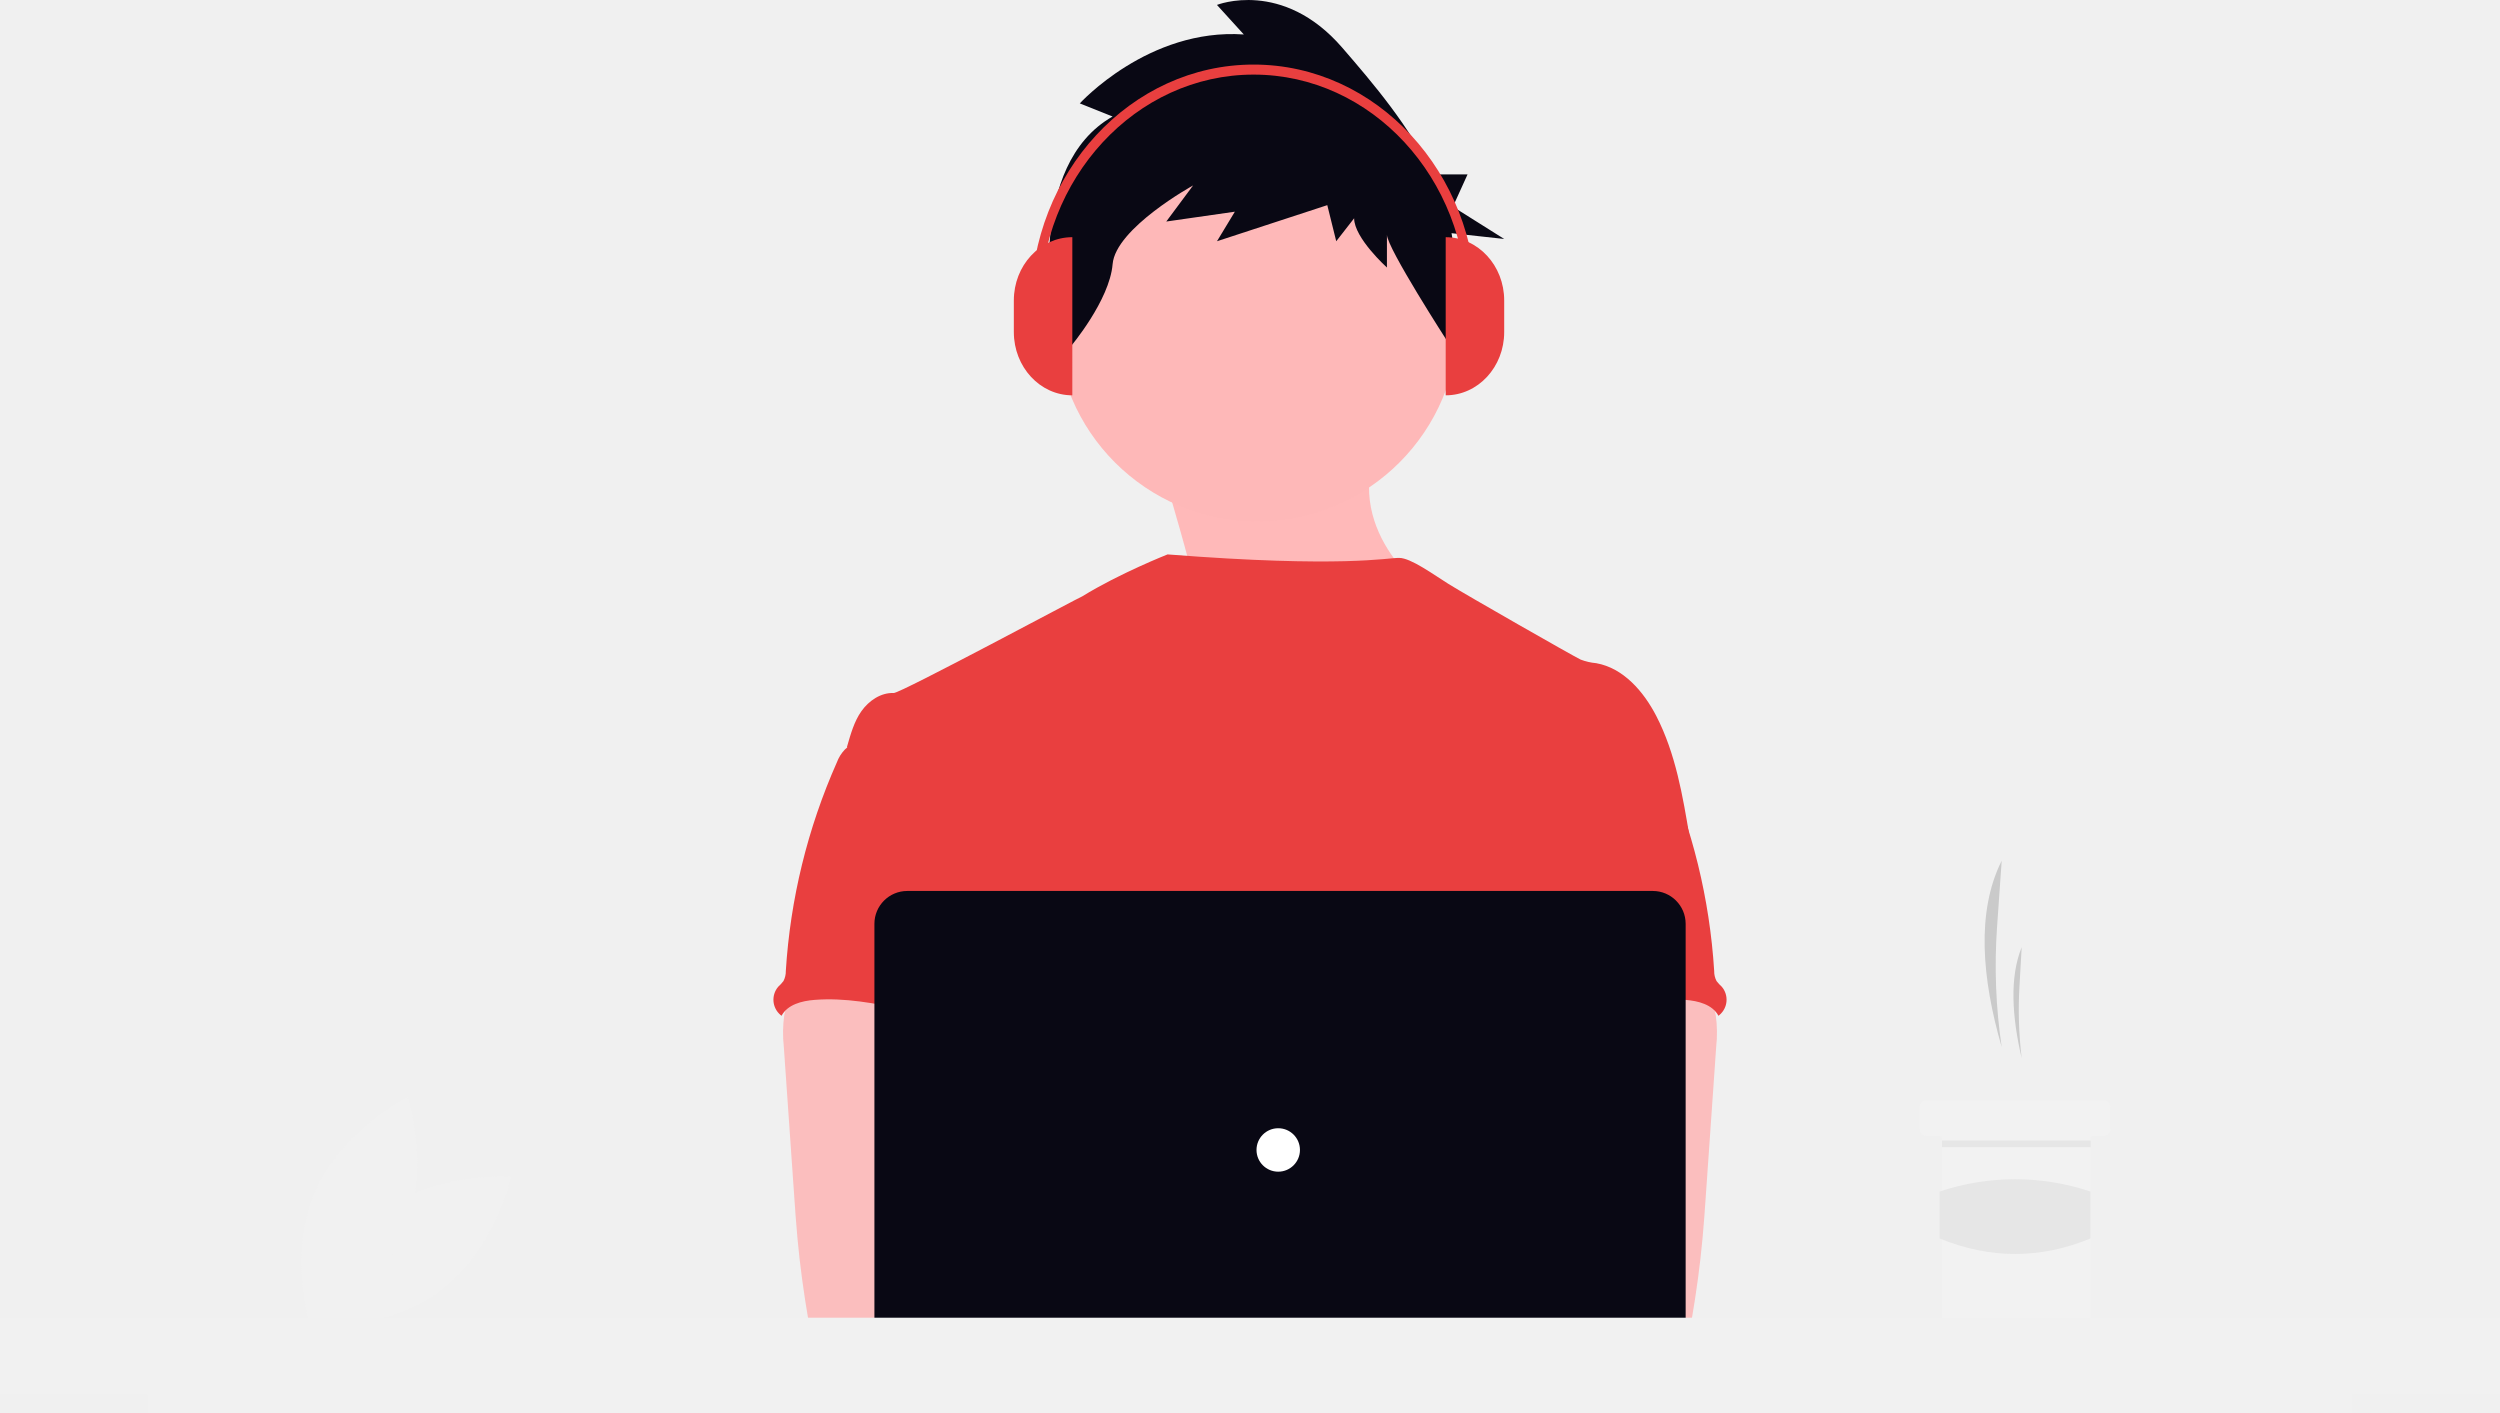
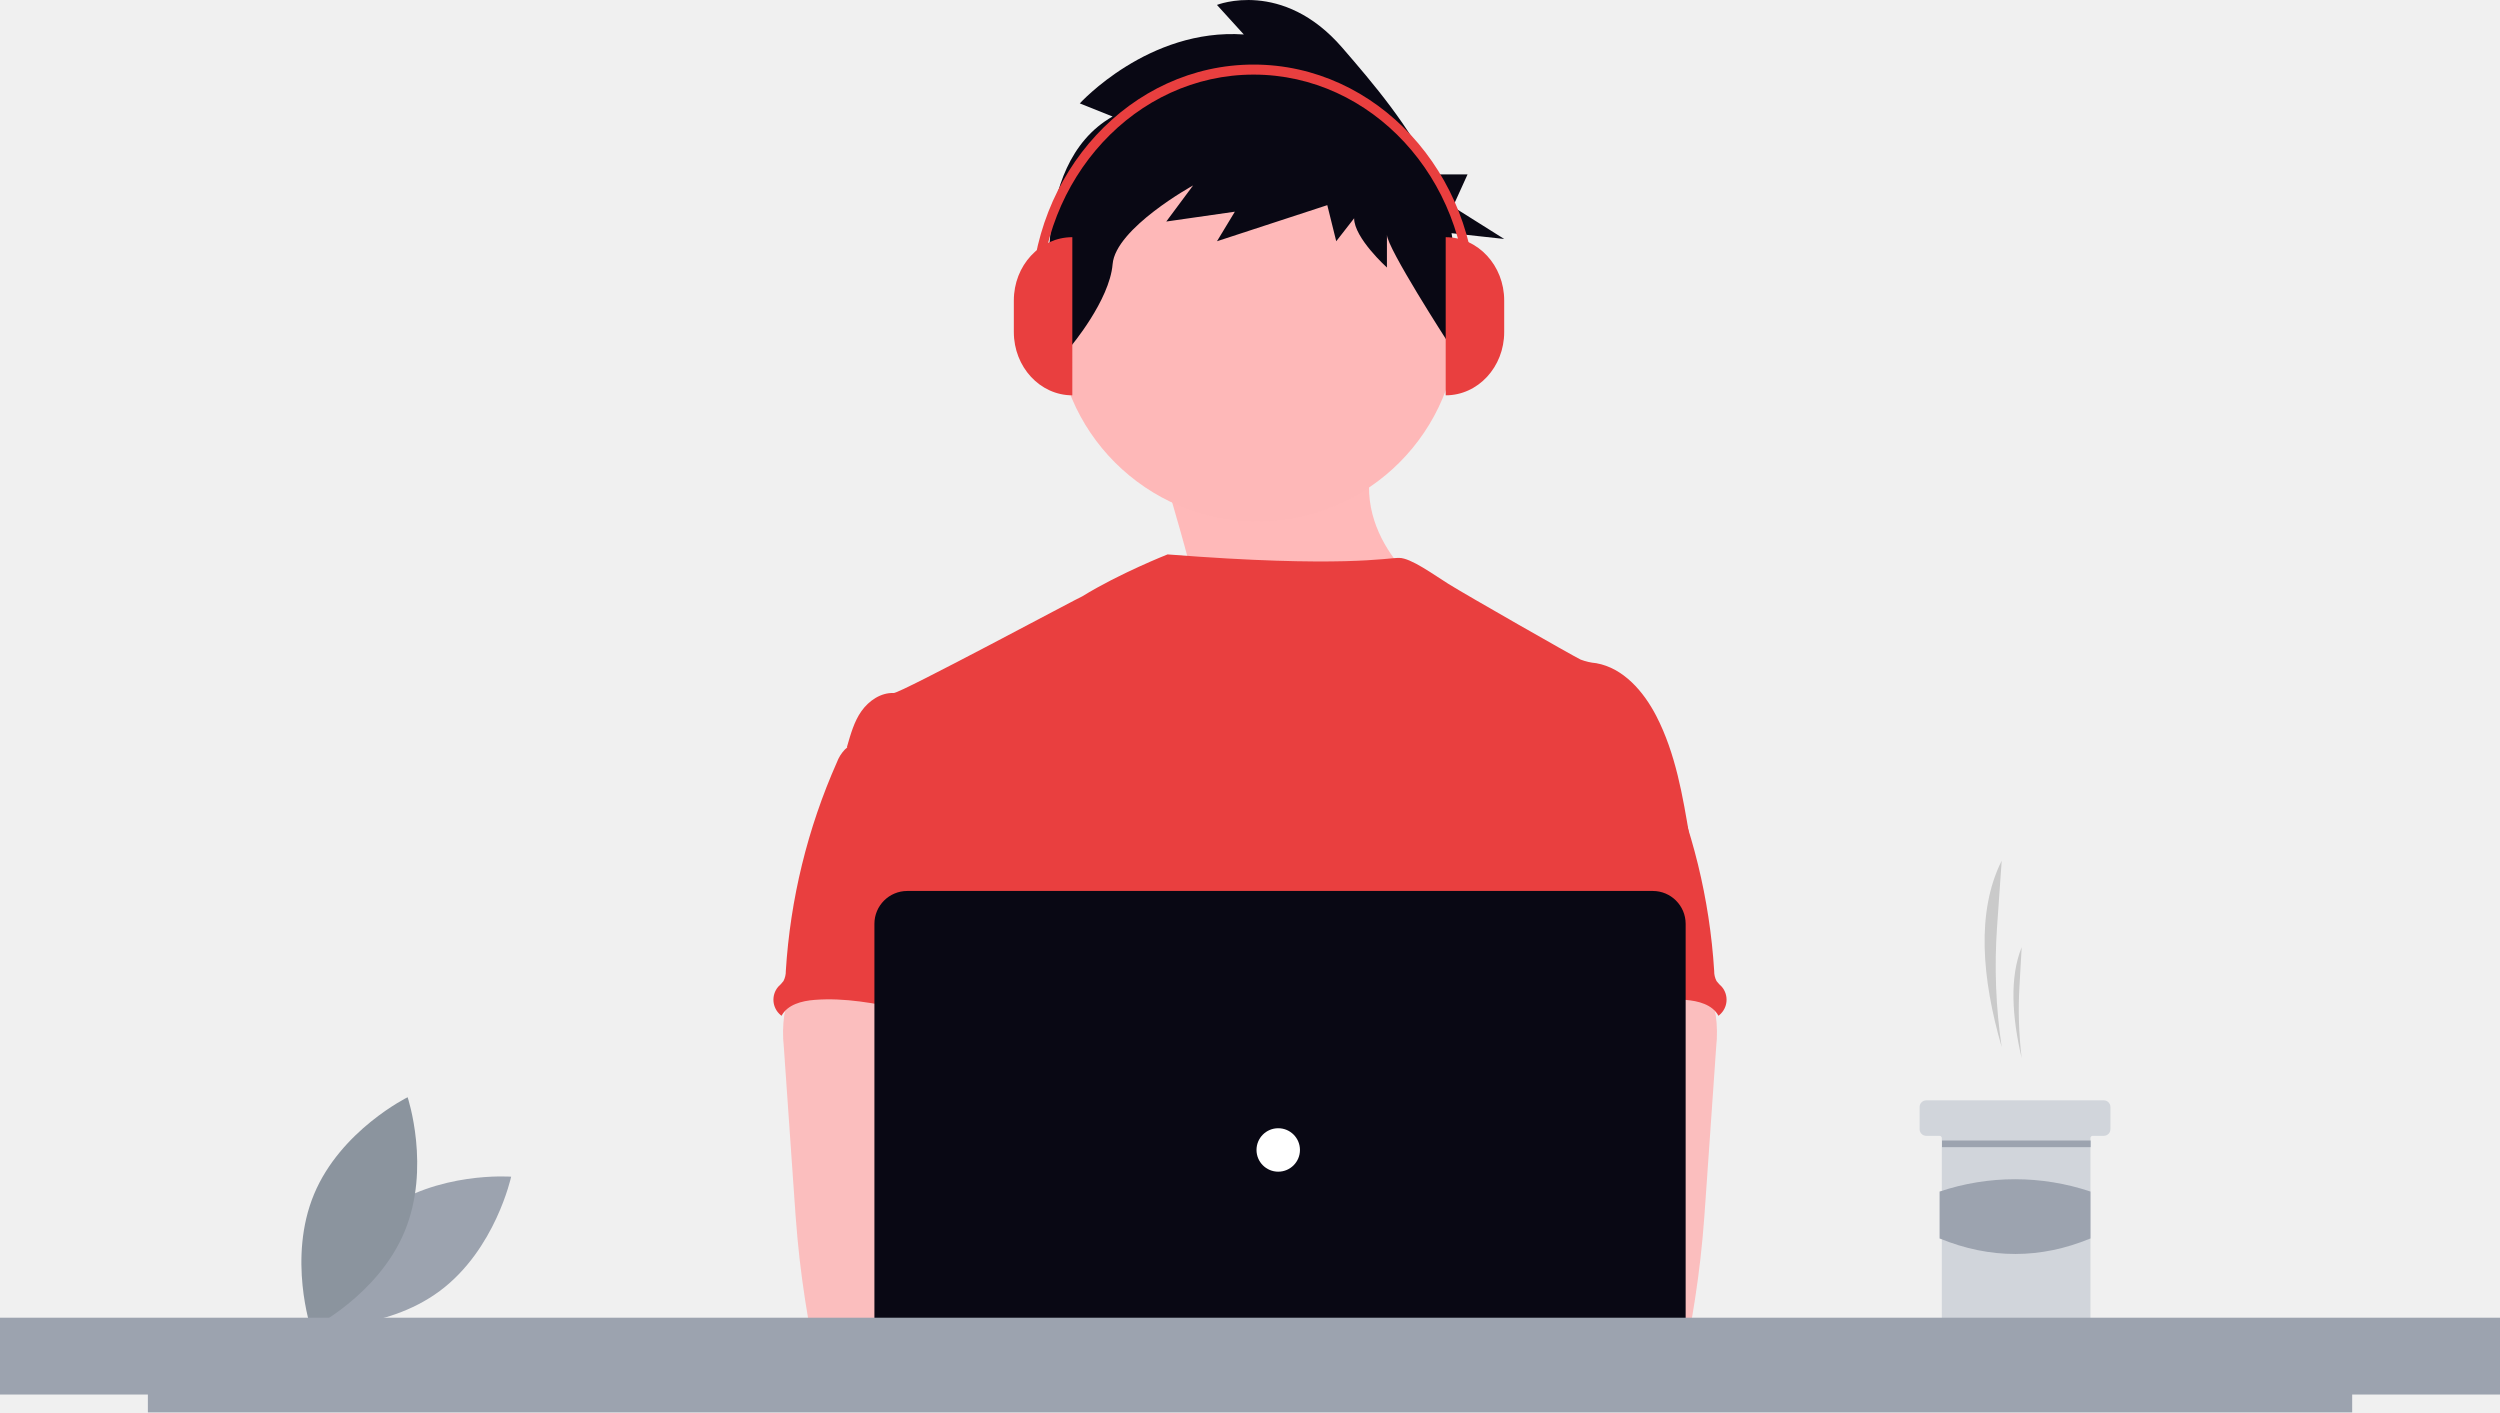
<svg xmlns="http://www.w3.org/2000/svg" width="878.63" height="496.388" viewBox="0 0 878.63 496.388" role="img" artist="Katerina Limpitsouni" source="https://undraw.co/">
  <g id="Group_69" data-name="Group 69" transform="translate(-520.685 -285.112)">
-     <path id="Path_1089-179" data-name="Path 1089" d="M294.716,621.2c-19.511,14.544-25.04,40.135-25.04,40.135s26.1,2.009,45.615-12.535,25.04-40.135,25.04-40.135S314.227,606.659,294.716,621.2Z" transform="translate(360 90)" fill="#f1f1f1" />
-     <path id="Path_1090-180" data-name="Path 1090" d="M302.844,628.032c-9.377,22.456-32.862,34.028-32.862,34.028s-8.281-24.837,1.1-47.293,32.862-34.028,32.862-34.028S312.221,605.576,302.844,628.032Z" transform="translate(360 90)" fill="#f1f1f1" />
+     <path id="Path_1089-179" data-name="Path 1089" d="M294.716,621.2c-19.511,14.544-25.04,40.135-25.04,40.135s26.1,2.009,45.615-12.535,25.04-40.135,25.04-40.135S314.227,606.659,294.716,621.2Z" transform="translate(360 90)" fill="#9ca3af" />
+     <path id="Path_1090-180" data-name="Path 1090" d="M302.844,628.032c-9.377,22.456-32.862,34.028-32.862,34.028s-8.281-24.837,1.1-47.293,32.862-34.028,32.862-34.028S312.221,605.576,302.844,628.032Z" transform="translate(360 90)" fill="#8b949e" />
    <path id="Path_1091-181" data-name="Path 1091" d="M864.187,563.114h0a194.649,194.649,0,0,1-1.633-42.2l1.633-23.307h0C855.187,515.52,857.221,539.09,864.187,563.114Z" transform="translate(360 90)" fill="#cacaca" />
    <path id="Path_274-182" data-name="Path 274" d="M449.813,336.284s23.446,77.372,16.412,86.751,75.028-51.582,75.028-51.582-30.48-21.1-18.757-51.582Z" transform="translate(482.023 122.697)" fill="#ffb9b9" />
    <path id="Path_1092-183" data-name="Path 1092" d="M871.205,567.013h0a143.092,143.092,0,0,1-.786-25.116l.786-13.873h0C866.875,538.683,867.854,552.713,871.205,567.013Z" transform="translate(360 90)" fill="#cacaca" />
-     <path id="Path_1093-184" data-name="Path 1093" d="M902.4,584.17v7.8a2.351,2.351,0,0,1-2.339,2.339h-3.9a.777.777,0,0,0-.78.78V659.03a2.352,2.352,0,0,1-2.339,2.339H845.476a2.341,2.341,0,0,1-2.339-2.339V595.087a.782.782,0,0,0-.78-.78h-4.679a2.341,2.341,0,0,1-2.339-2.339v-7.8a2.336,2.336,0,0,1,2.339-2.339h62.383A2.346,2.346,0,0,1,902.4,584.17Z" transform="translate(360 90)" fill="#f2f2f2" />
-     <rect id="Rectangle_346" data-name="Rectangle 346" width="52.246" height="2.339" transform="translate(1203.207 685.945)" fill="#e6e6e6" />
-     <path id="Path_1094-185" data-name="Path 1094" d="M895.383,630.369c-17.483,7.235-35.156,7.315-53.026,0V613.888a83.274,83.274,0,0,1,53.026,0Z" transform="translate(360 90)" fill="#e6e6e6" />
+     <path id="Path_1093-184" data-name="Path 1093" d="M902.4,584.17v7.8a2.351,2.351,0,0,1-2.339,2.339h-3.9a.777.777,0,0,0-.78.78V659.03a2.352,2.352,0,0,1-2.339,2.339H845.476a2.341,2.341,0,0,1-2.339-2.339V595.087a.782.782,0,0,0-.78-.78h-4.679a2.341,2.341,0,0,1-2.339-2.339v-7.8a2.336,2.336,0,0,1,2.339-2.339h62.383A2.346,2.346,0,0,1,902.4,584.17Z" transform="translate(360 90)" fill="#d1d5db" />
+     <rect id="Rectangle_346" data-name="Rectangle 346" width="52.246" height="2.339" transform="translate(1203.207 685.945)" fill="#9ca3af" />
+     <path id="Path_1094-185" data-name="Path 1094" d="M895.383,630.369c-17.483,7.235-35.156,7.315-53.026,0V613.888a83.274,83.274,0,0,1,53.026,0Z" transform="translate(360 90)" fill="#9ca3af" />
    <circle id="Ellipse_276" data-name="Ellipse 276" cx="70.666" cy="70.666" r="70.666" transform="translate(891.872 327.045)" fill="#feb8b8" />
    <path id="Path_1095-186" data-name="Path 1095" d="M754.52,489.43c-2.43-14.619-4.936-29.519-11.731-42.689-4.466-8.626-11.554-16.847-21.11-18.552a20.421,20.421,0,0,1-5.5-1.272c-2.8-1.349-40.425-22.827-46.405-26.568-5.135-3.212-13.24-9.158-17.327-9.158-4.112-.09-19.878,3.579-81.414-1.231,0,0-16.9,6.663-29.985,14.743-.2-.131-63.869,34.06-66.261,33.97-4.53-.191-8.741,2.71-11.338,6.362s-3.814,8.174-5.089,12.546c13.907,30.97,26.631,61.98,40.539,92.95a7.931,7.931,0,0,1,1.006,3.815,9.309,9.309,0,0,1-1.73,3.815c-6.82,10.956-6.6,24.736-5.858,37.613s1.668,26.478-4.087,38.02c-1.565,3.169-3.6,6.069-5.089,9.238-3.486,7.177-4.746,30.131-2.71,37.842l255.121,7.309C730.068,673.1,754.52,489.43,754.52,489.43Z" transform="translate(360 90)" fill="#E93F3F" />
    <path id="Path_1421-187" data-name="Path 1421" d="M436.31,551.9a45.045,45.045,0,0,0-.153,11.109l3.656,52.513c.343,4.949.681,9.887,1.146,14.824.877,9.581,2.188,19.086,3.815,28.578a5.09,5.09,0,0,0,5.216,4.949c16.1,3.406,32.726,3.27,49.153,2.342,25.067-1.4,89.2-4.046,93.116-9.136s1.635-13.322-3.474-17.438-89.739-14.149-89.739-14.149c.827-6.553,3.321-12.724,5.688-18.946,4.25-11.035,8.22-22.432,8.3-34.253s-4.377-24.25-14.061-31.022c-7.966-5.56-18.221-6.591-27.928-6.362-7.062.2-19.265-1.489-25.716,1.272C440.223,538.431,437.264,546.9,436.31,551.9Z" transform="translate(360 90)" fill="#fbbebe" />
    <path id="Path_1430-188" data-name="Path 1430" d="M457.627,458.523a13.169,13.169,0,0,0-2.824,4.518,213.588,213.588,0,0,0-17.941,73.316,7.329,7.329,0,0,1-.827,3.55,15.535,15.535,0,0,1-1.87,2.023,7.024,7.024,0,0,0,.84,9.9q.173.146.356.281c2.1-3.951,7.125-5.242,11.592-5.586,21.389-1.692,42.282,8.259,63.734,7.508-1.514-5.23-3.691-10.256-4.925-15.548-5.459-23.5,8.156-49.089-.191-71.726-1.668-4.53-4.453-8.983-8.843-10.968a23.554,23.554,0,0,0-5.662-1.5c-5.421-.979-16.212-5.166-21.453-3.486-1.935.624-2.7,2.443-4.3,3.542C462.877,455.9,459.646,456.474,457.627,458.523Z" transform="translate(360 90)" fill="#E93F3F" />
    <path id="Path_1421-2-189" data-name="Path 1421" d="M754.672,536.183c-6.451-2.762-18.653-1.069-25.716-1.272-9.707-.229-19.962.8-27.928,6.362-9.684,6.772-14.137,19.2-14.061,31.022s4.046,23.218,8.3,34.253c2.366,6.222,4.861,12.393,5.688,18.946,0,0-84.63,10.034-89.739,14.149s-7.392,12.348-3.474,17.438,126.173,10.2,142.269,6.794a5.09,5.09,0,0,0,5.216-4.949c1.627-9.491,2.937-19,3.815-28.578.465-4.937.8-9.874,1.146-14.824l3.657-52.513a45.045,45.045,0,0,0-.153-11.109C762.736,546.9,759.777,538.431,754.672,536.183Z" transform="translate(360 90)" fill="#fbbebe" />
    <path id="Path_1430-2-190" data-name="Path 1430" d="M734.687,454.346c-1.6-1.1-2.366-2.918-4.3-3.542-5.241-1.68-16.032,2.507-21.453,3.486a23.554,23.554,0,0,0-5.662,1.5c-4.389,1.985-7.175,6.438-8.843,10.968-8.347,22.637,5.268,48.224-.191,71.726-1.234,5.293-3.411,10.318-4.925,15.548,21.453.751,42.346-9.2,63.734-7.508,4.467.343,9.493,1.635,11.592,5.586q.183-.135.356-.281a7.024,7.024,0,0,0,.84-9.9,15.53,15.53,0,0,1-1.87-2.023,7.329,7.329,0,0,1-.827-3.55A213.586,213.586,0,0,0,745.2,463.041a13.169,13.169,0,0,0-2.824-4.518C740.354,456.474,737.123,455.9,734.687,454.346Z" transform="translate(360 90)" fill="#E93F3F" />
    <circle id="Ellipse_188" data-name="Ellipse 188" cx="19.073" cy="19.073" r="19.073" transform="translate(922.536 718.237)" fill="#fbbebe" />
    <circle id="Ellipse_189" data-name="Ellipse 189" cx="19.073" cy="19.073" r="19.073" transform="translate(964.768 718.237)" fill="#fbbebe" />
    <path id="Path_1096-191" data-name="Path 1096" d="M741.572,690.288H479.542A11.552,11.552,0,0,1,468,678.75V519.783a11.552,11.552,0,0,1,11.539-11.539H741.572a11.552,11.552,0,0,1,11.539,11.539V678.75a11.552,11.552,0,0,1-11.539,11.539Z" transform="translate(360 90)" fill="#090814" />
    <circle id="Ellipse_263" data-name="Ellipse 263" cx="7.635" cy="7.635" r="7.635" transform="translate(962.287 681.632)" fill="#fff" />
-     <path id="Path_1097-192" data-name="Path 1097" d="M878.63,449.724H0v27H51.97V483H826.68v-6.276h51.95Z" transform="translate(520.685 298.5)" fill="#f1f1f1" />
+     <path id="Path_1097-192" data-name="Path 1097" d="M878.63,449.724H0v27H51.97V483H826.68v-6.276h51.95Z" transform="translate(520.685 298.5)" fill="#9ca3af" />
    <path id="Path_983-193" data-name="Path 983" d="M351.107,331.2l-11.517-4.608s24.105-26.533,57.632-24.227l-9.432-10.383s23.052-9.229,44.011,15c11.017,12.735,23.763,27.706,31.717,44.567h12.345l-5.151,11.345,18.031,11.345-18.508-2.03a62.776,62.776,0,0,1-1.751,29.381l.508,8.967s-21.464-33.212-21.464-37.82v11.538S436,373.882,436,366.96l-6.288,8.077-3.144-12.687L387.8,375.036l6.283-10.388-24.105,3.461,9.431-12.687s-27.244,15-28.292,27.688-14.669,28.84-14.669,28.84l-6.288-11.537S320.729,348.5,351.107,331.2Z" transform="translate(560.596 -5.14)" fill="#090814" />
    <path id="Path_1098-194" data-name="Path 1098" d="M537.556,334.049h0C526.2,334.049,517,324.1,517,311.82h0V300.7c0-12.277,9.2-22.229,20.559-22.229h0Z" transform="translate(360 90)" fill="#E93F3F" />
    <path id="Path_1099-195" data-name="Path 1099" d="M668.779,278.476h0c11.355,0,20.559,9.952,20.559,22.229V311.82c0,12.277-9.2,22.229-20.559,22.229h0Z" transform="translate(360 90)" fill="#E93F3F" />
    <path id="Path_1100-196" data-name="Path 1100" d="M679.553,302.452h-3.262c0-44.73-33.656-81.121-75.026-81.121s-75.026,36.391-75.026,81.121h-3.262c0-46.675,35.12-84.648,78.288-84.648S679.553,255.777,679.553,302.452Z" transform="translate(360 90)" fill="#E93F3F" />
  </g>
</svg>
